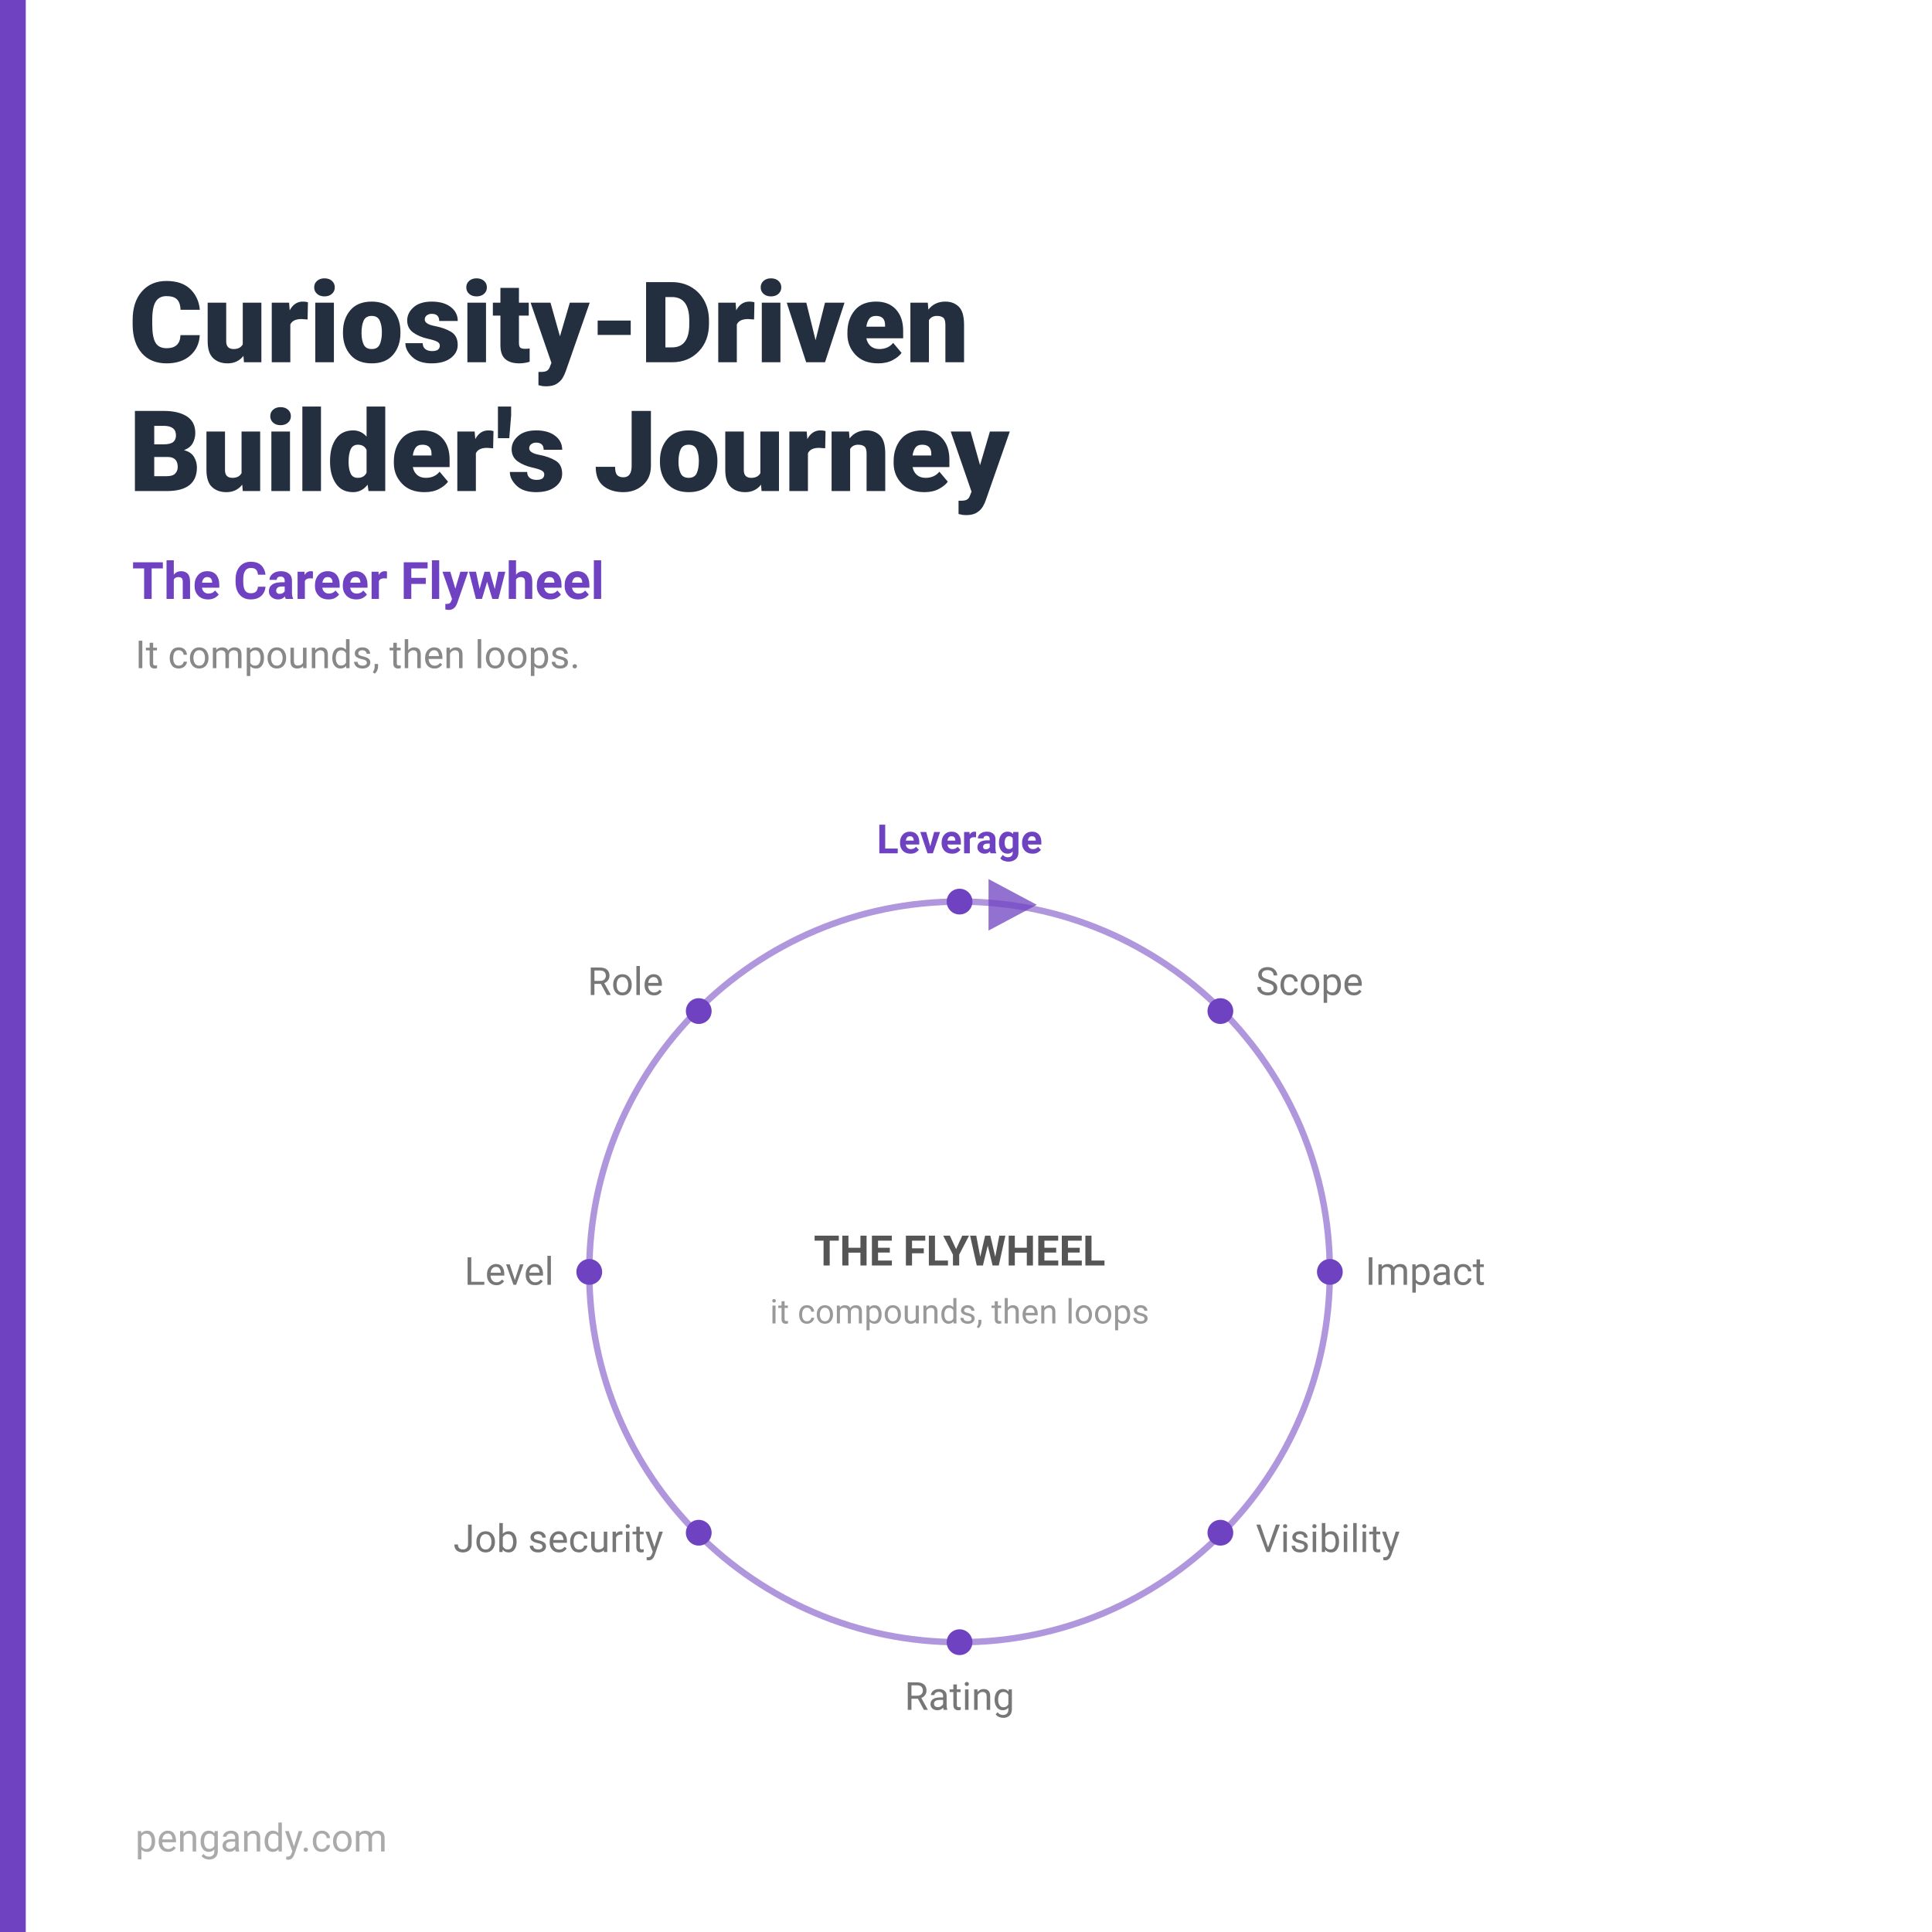
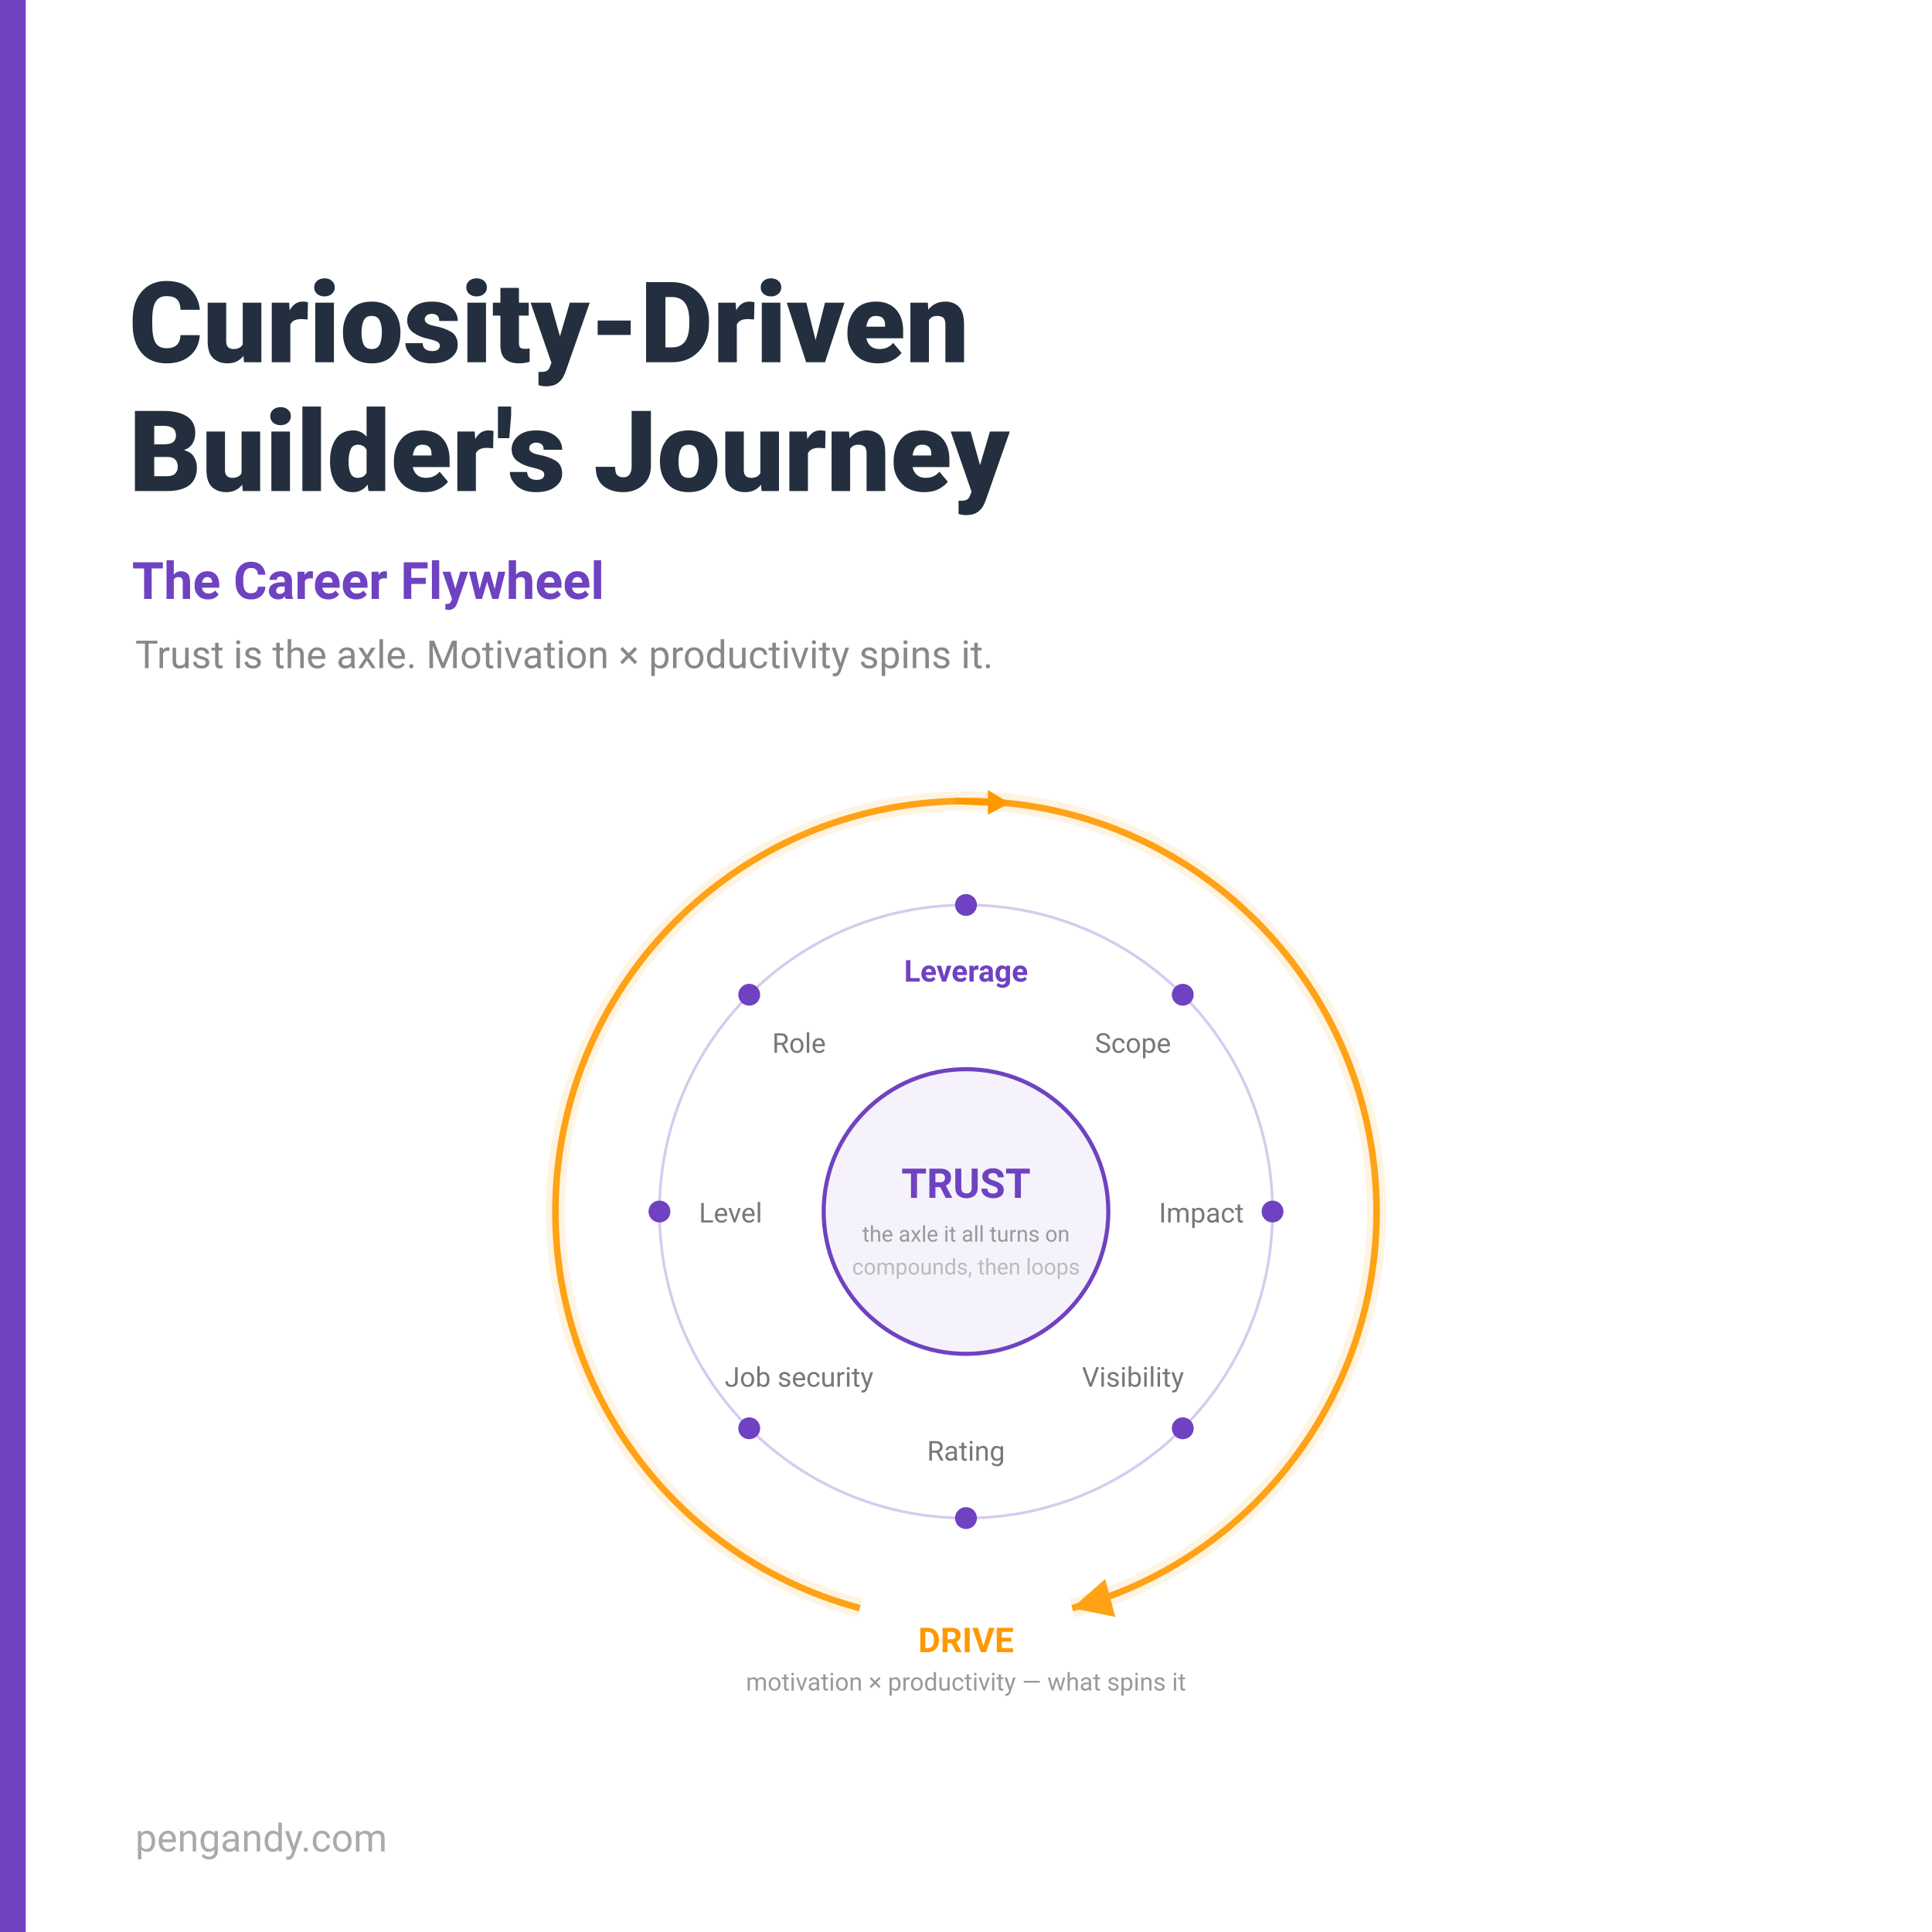
<svg xmlns="http://www.w3.org/2000/svg" viewBox="0 0 1200 1200" width="1200" height="1200" font-family="Roboto, Helvetica, Arial, sans-serif">
  <rect width="1200" height="1200" fill="#ffffff" />
  <rect x="0" y="0" width="16" height="1200" fill="#6f42c1" />
  <text x="80" y="225" font-size="70" font-weight="800" fill="#232f3e">Curiosity-Driven</text>
  <text x="80" y="305" font-size="70" font-weight="800" fill="#232f3e">Builder's Journey</text>
  <text x="82" y="372" font-size="32" font-weight="700" fill="#6f42c1">The Career Flywheel</text>
-   <text x="84" y="415" font-size="24" fill="#888">It compounds, then loops.</text>
+   <text x="84" y="415" font-size="24" fill="#888">Trust is the axle. Motivation × productivity spins it.</text>
  <text x="84" y="1150" font-size="24" fill="#aaa">pengandy.com</text>
-   <g transform="translate(116,470) scale(2.0)">
+   <g transform="translate(158,438) scale(1.7)">
    <defs>
-       <marker id="fwarr" markerWidth="9" markerHeight="9" refX="6" refY="3" orient="auto">
-         <path d="M0,0 L6,3 L0,6 Z" fill="#6f42c1" />
+       <marker id="fwdrvcard" markerWidth="9" markerHeight="9" refX="6" refY="3" orient="auto">
+         <path d="M0,0 L6,3 L0,6 Z" fill="#ff9900" />
      </marker>
    </defs>
-     <circle cx="240" cy="160" r="115" fill="none" stroke="#6f42c1" stroke-width="2" opacity="0.55" />
-     <path d="M249 38 L264 46 L249 54 Z" fill="#6f42c1" opacity="0.75" />
-     <circle cx="240" cy="45" r="4" fill="#6f42c1" />
-     <circle cx="321" cy="79" r="4" fill="#6f42c1" />
-     <circle cx="355" cy="160" r="4" fill="#6f42c1" />
-     <circle cx="321" cy="241" r="4" fill="#6f42c1" />
-     <circle cx="240" cy="275" r="4" fill="#6f42c1" />
-     <circle cx="159" cy="241" r="4" fill="#6f42c1" />
-     <circle cx="125" cy="160" r="4" fill="#6f42c1" />
-     <circle cx="159" cy="79" r="4" fill="#6f42c1" />
-     <text x="240" y="30" text-anchor="middle" font-size="12.5" font-weight="700" fill="#6f42c1">Leverage</text>
-     <text x="332" y="74" text-anchor="start" font-size="12" fill="#777">Scope</text>
-     <text x="366" y="164" text-anchor="start" font-size="12" fill="#777">Impact</text>
-     <text x="332" y="247" text-anchor="start" font-size="12" fill="#777">Visibility</text>
-     <text x="240" y="296" text-anchor="middle" font-size="12" fill="#777">Rating</text>
-     <text x="148" y="247" text-anchor="end" font-size="12" fill="#777">Job security</text>
-     <text x="114" y="164" text-anchor="end" font-size="12" fill="#777">Level</text>
-     <text x="148" y="74" text-anchor="end" font-size="12" fill="#777">Role</text>
-     <text x="240" y="158" text-anchor="middle" font-size="13" font-weight="700" fill="#555">THE FLYWHEEL</text>
-     <text x="240" y="176" text-anchor="middle" font-size="10.5" fill="#999">it compounds, then loops</text>
+     <path d="M221.2 329.9 A150 150 0 1 1 298.8 329.9" fill="none" stroke="#ff9900" stroke-width="7" opacity="0.12" />
+     <path d="M221.2 329.9 A150 150 0 1 1 298.8 329.9" fill="none" stroke="#ff9900" stroke-width="2.4" opacity="0.9" marker-end="url(#fwdrvcard)" />
+     <path d="M256 35 L270 35.6" fill="none" stroke="#ff9900" stroke-width="2.4" />
+     <path d="M268 31 L276 35.8 L268 40 Z" fill="#ff9900" />
+     <text x="260" y="346" text-anchor="middle" font-size="12.5" font-weight="700" fill="#ff9900">DRIVE</text>
+     <text x="260" y="360" text-anchor="middle" font-size="9" fill="#999">motivation × productivity — what spins it</text>
+     <circle cx="260" cy="185" r="112" fill="none" stroke="#6f42c1" stroke-width="1" opacity="0.28" />
+     <circle cx="260" cy="73" r="4" fill="#6f42c1" />
+     <circle cx="339.2" cy="105.8" r="4" fill="#6f42c1" />
+     <circle cx="372" cy="185" r="4" fill="#6f42c1" />
+     <circle cx="339.2" cy="264.2" r="4" fill="#6f42c1" />
+     <circle cx="260" cy="297" r="4" fill="#6f42c1" />
+     <circle cx="180.8" cy="264.2" r="4" fill="#6f42c1" />
+     <circle cx="148" cy="185" r="4" fill="#6f42c1" />
+     <circle cx="180.8" cy="105.8" r="4" fill="#6f42c1" />
+     <text x="260" y="101" text-anchor="middle" font-size="11" font-weight="700" fill="#6f42c1">Leverage</text>
+     <text x="321" y="127" text-anchor="middle" font-size="10" fill="#777">Scope</text>
+     <text x="346" y="189" text-anchor="middle" font-size="10" fill="#777">Impact</text>
+     <text x="321" y="249" text-anchor="middle" font-size="10" fill="#777">Visibility</text>
+     <text x="260" y="276" text-anchor="middle" font-size="10" fill="#777">Rating</text>
+     <text x="199" y="249" text-anchor="middle" font-size="10" fill="#777">Job security</text>
+     <text x="174" y="189" text-anchor="middle" font-size="10" fill="#777">Level</text>
+     <text x="199" y="127" text-anchor="middle" font-size="10" fill="#777">Role</text>
+     <circle cx="260" cy="185" r="52" fill="rgba(111,66,193,0.07)" stroke="#6f42c1" stroke-width="1.5" />
+     <circle cx="260" cy="185" r="52" fill="none" stroke="#6f42c1" stroke-width="1" stroke-dasharray="2 4" opacity="0.5" />
+     <text x="260" y="180" text-anchor="middle" font-size="15" font-weight="700" fill="#6f42c1">TRUST</text>
+     <text x="260" y="196" text-anchor="middle" font-size="8" fill="#999">the axle it all turns on</text>
+     <text x="260" y="208" text-anchor="middle" font-size="8" fill="#bbb">compounds, then loops</text>
  </g>
</svg>
